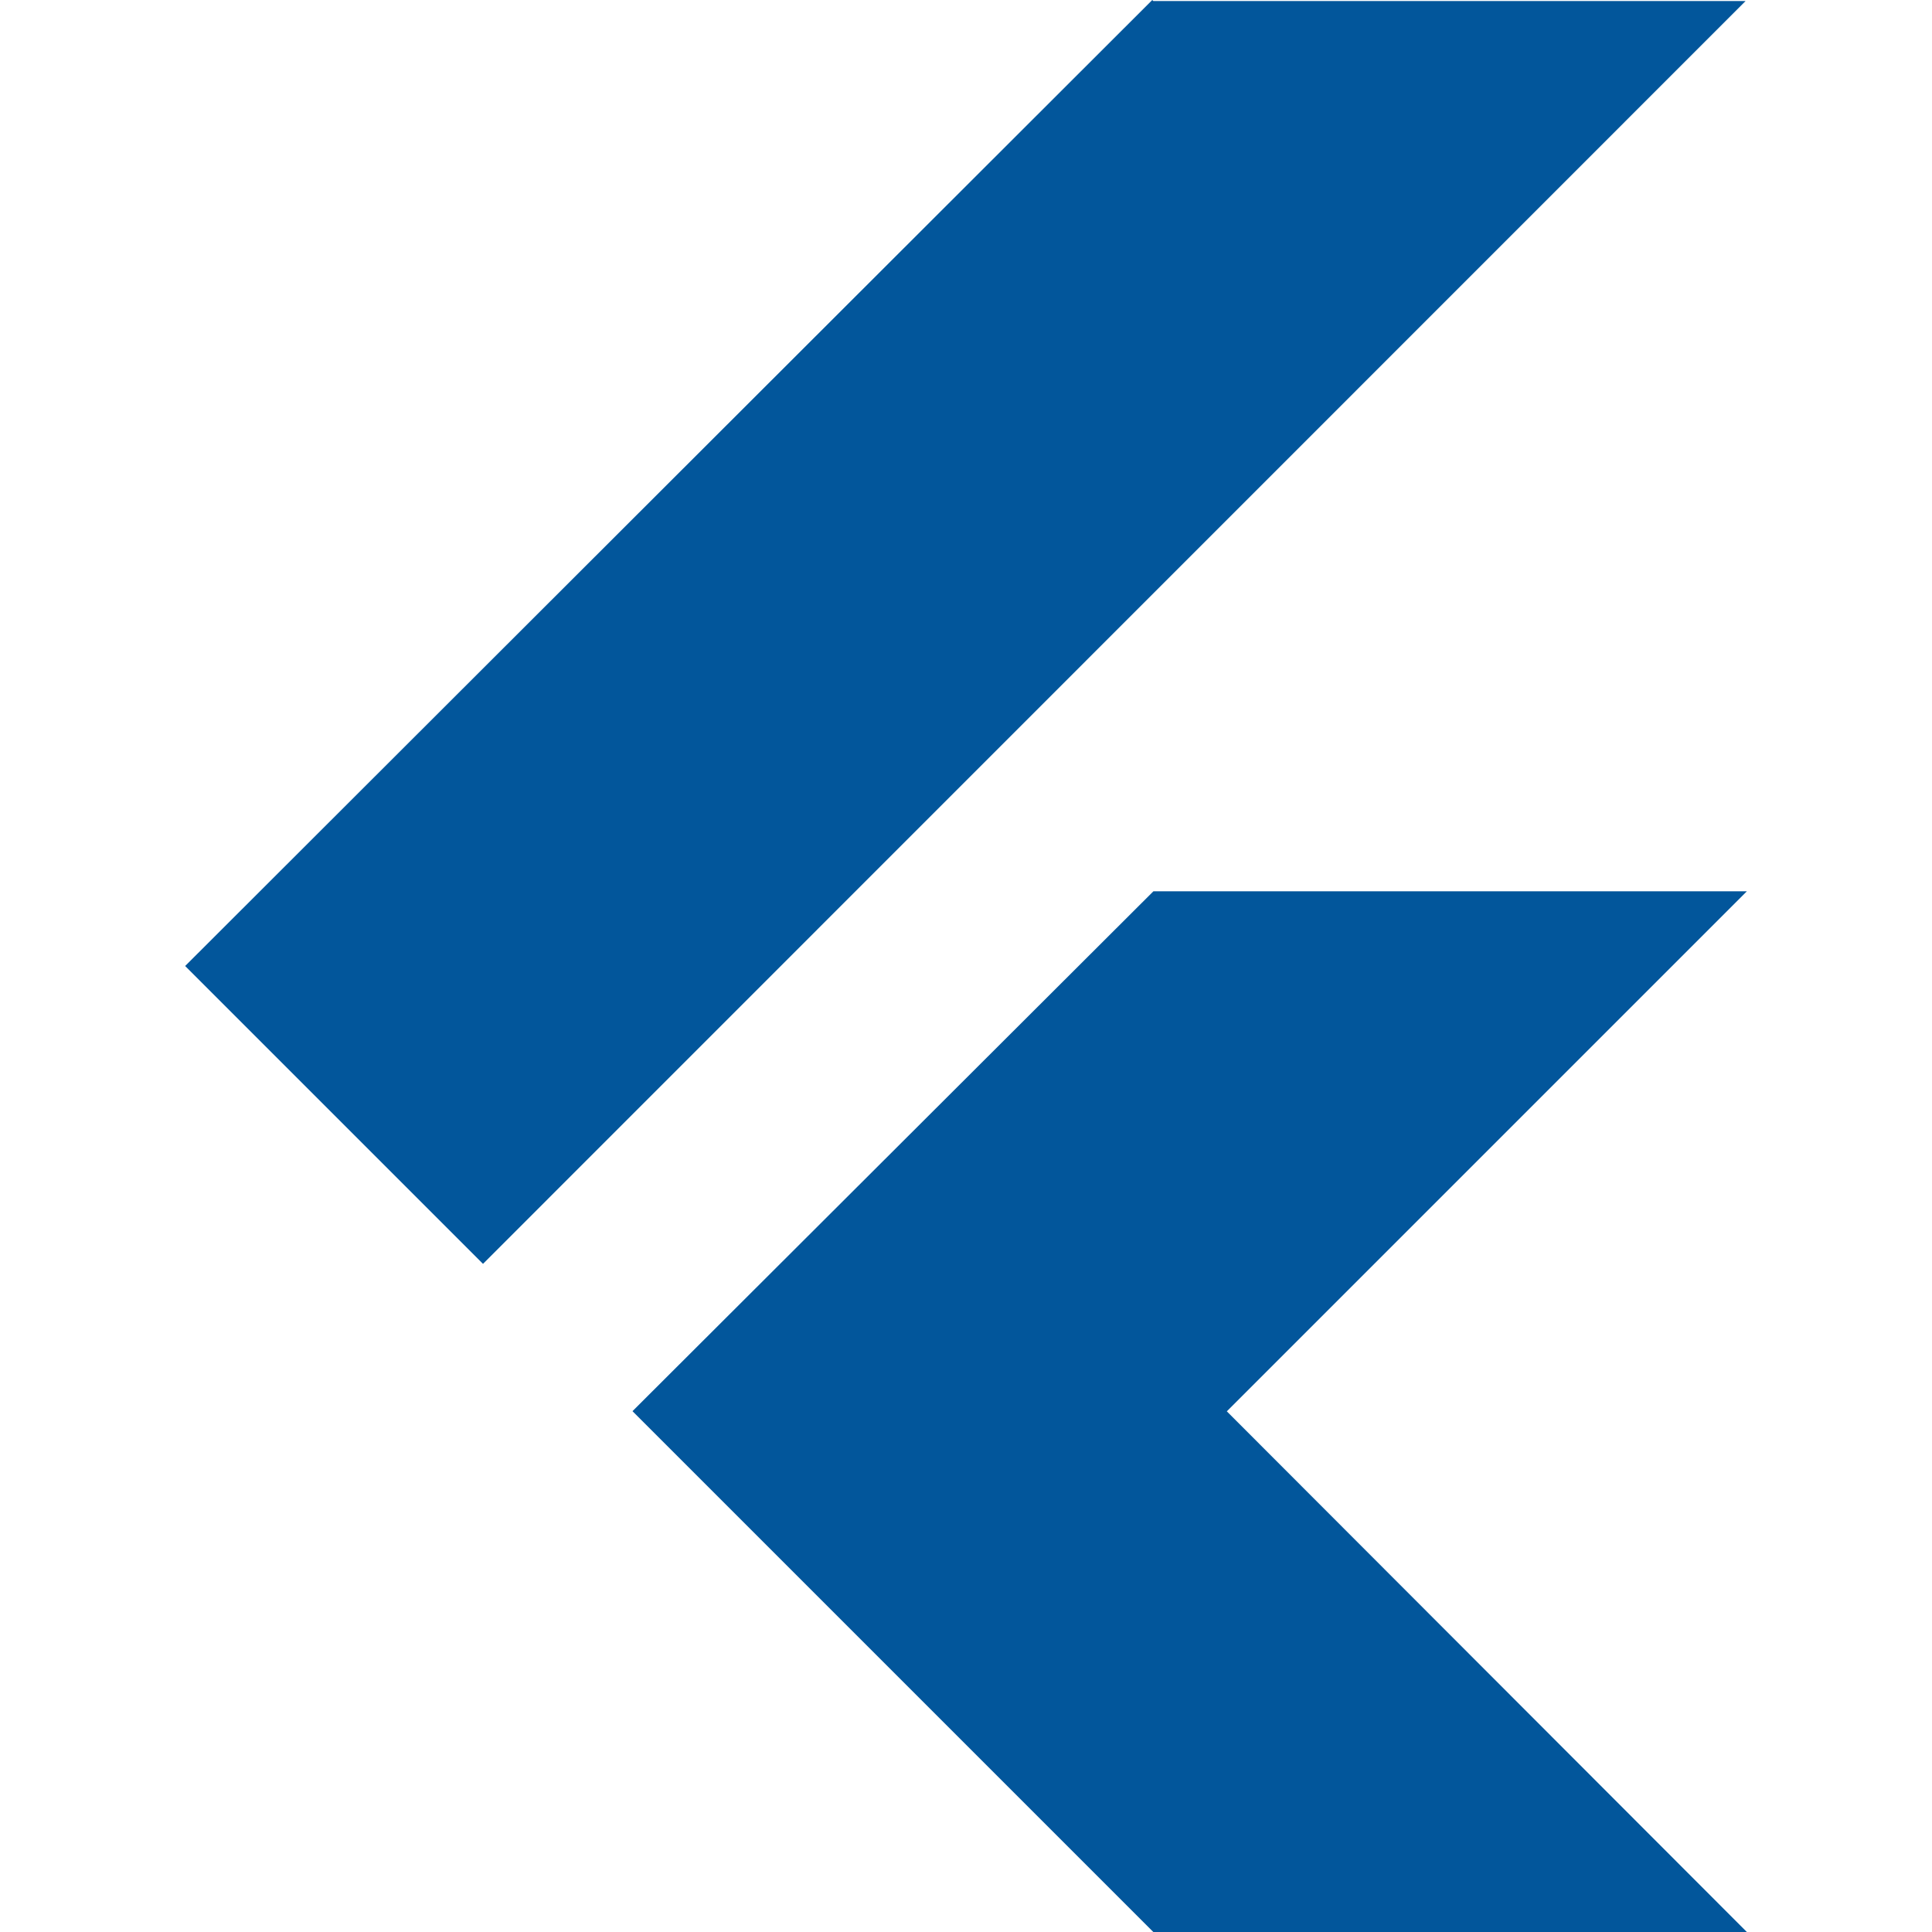
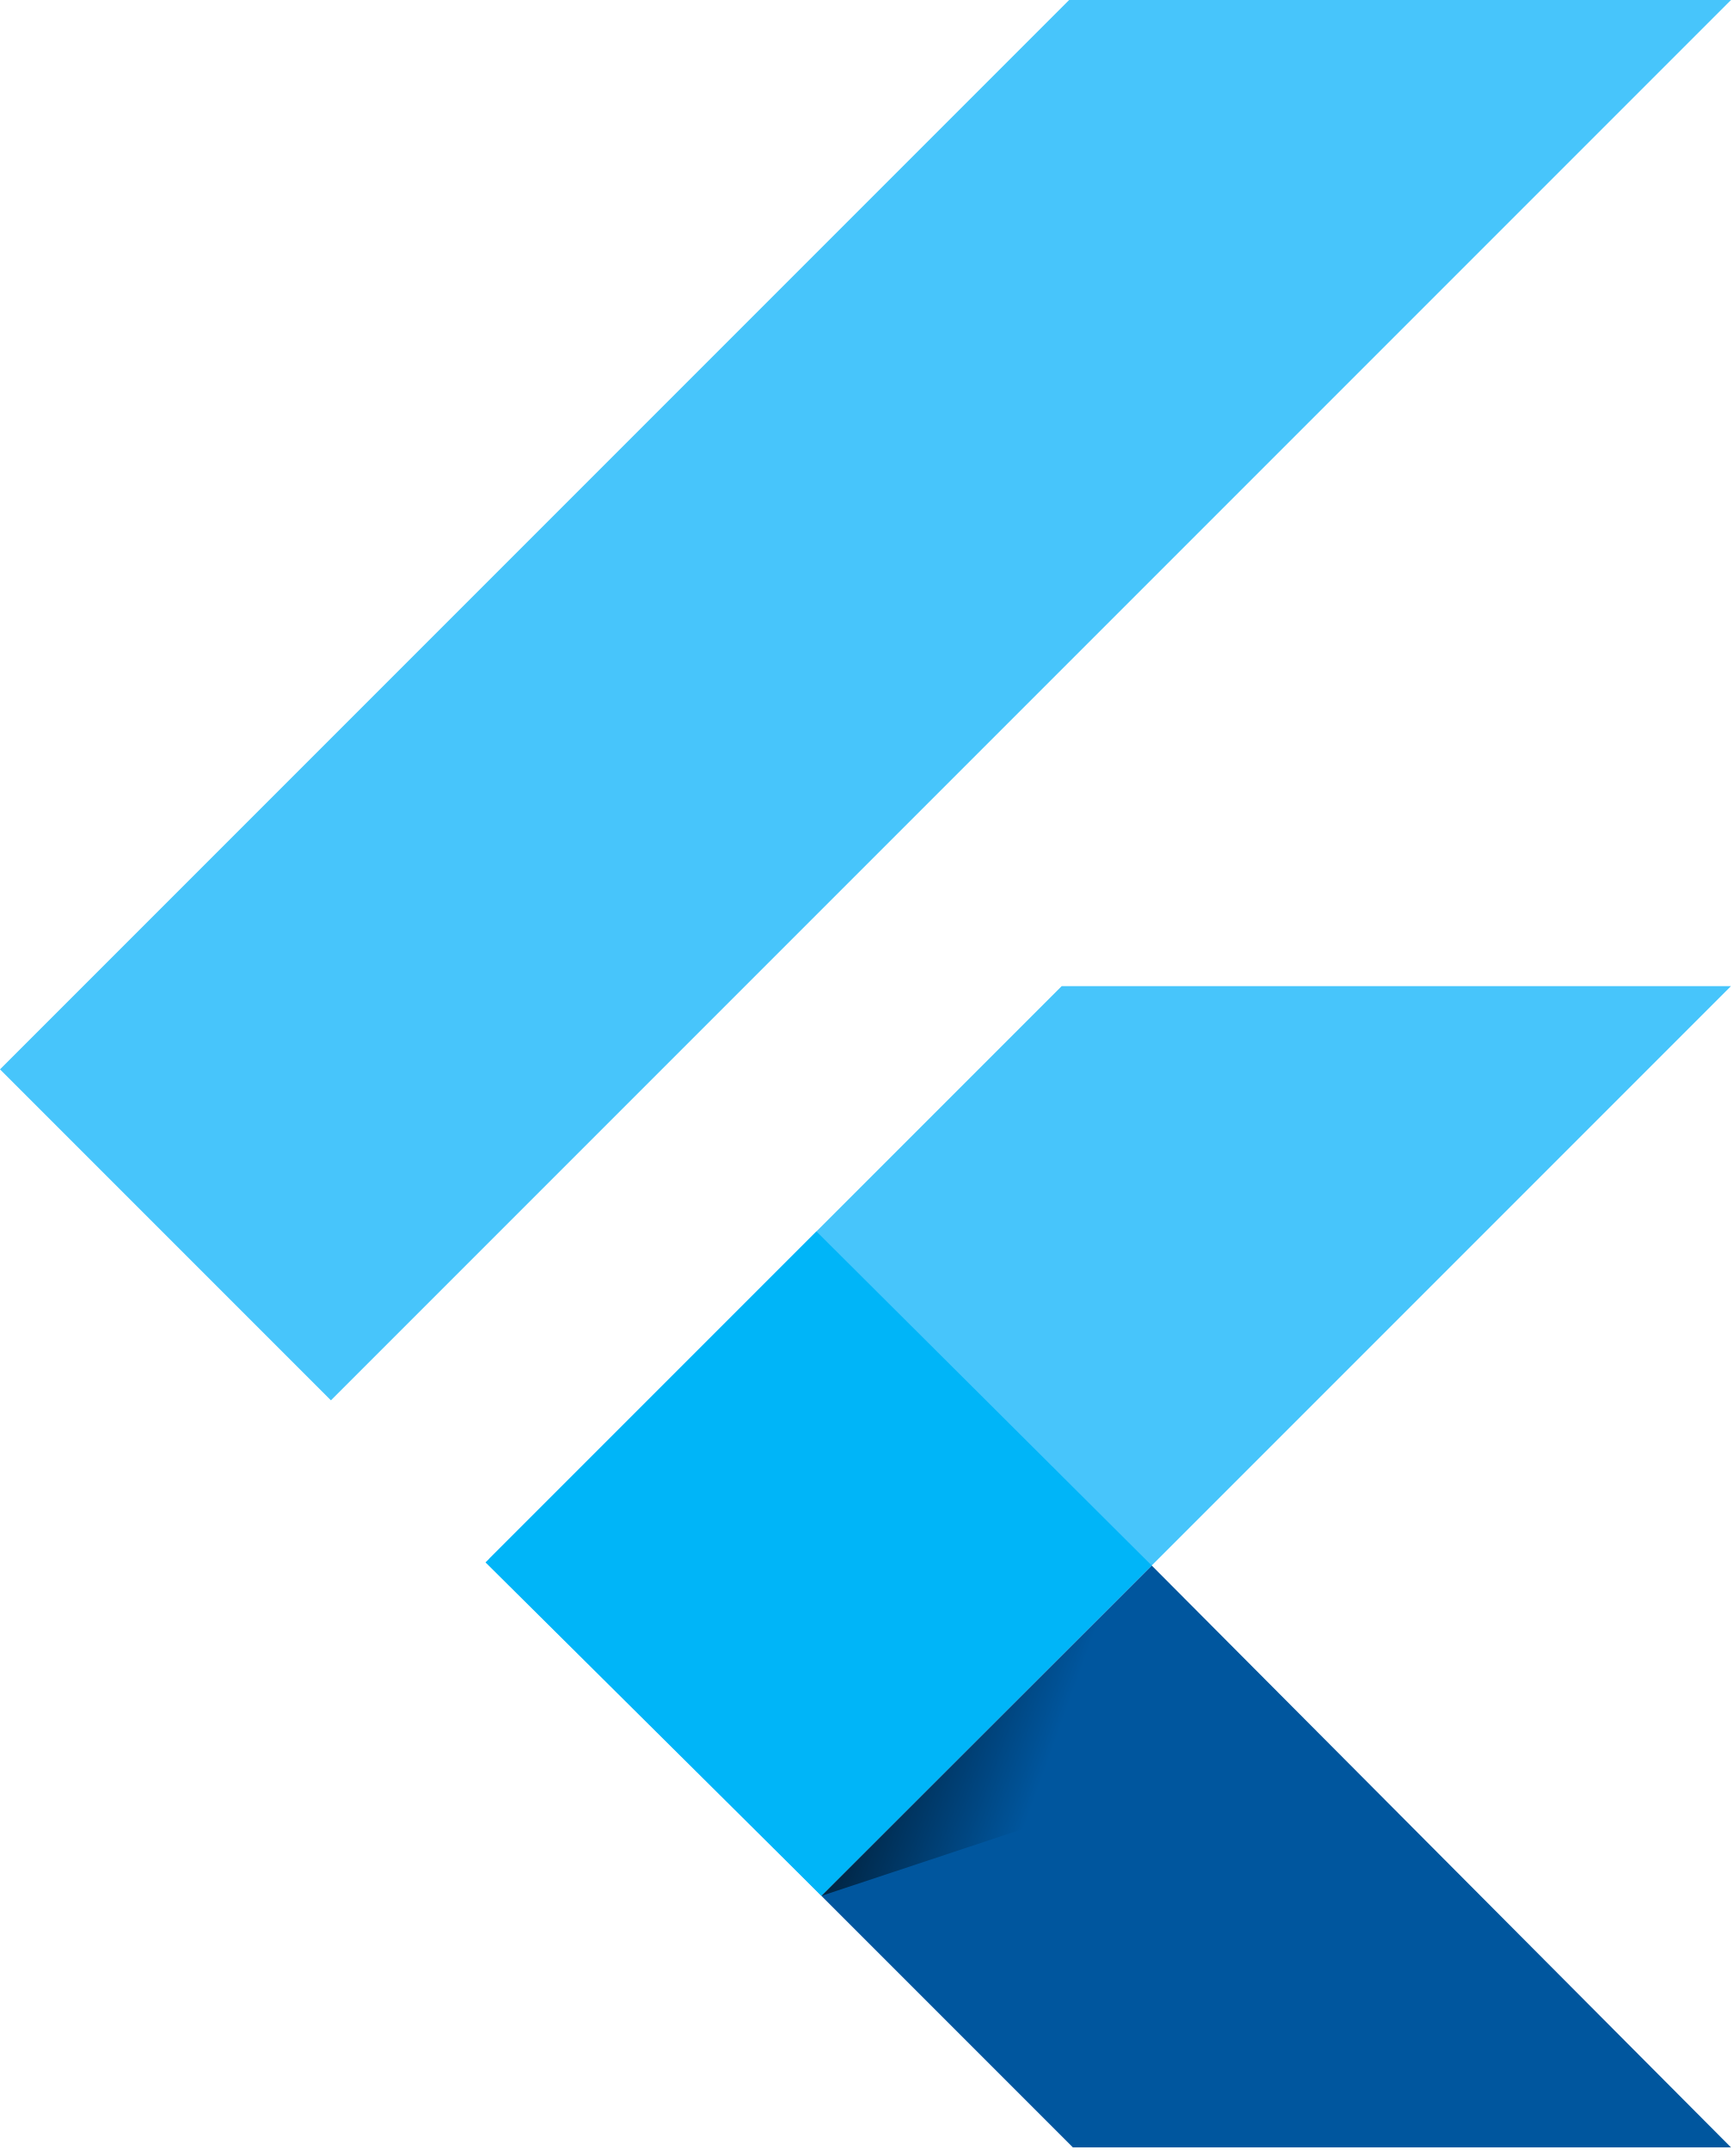
- <svg xmlns="http://www.w3.org/2000/svg" fill="#02569B" role="img" viewBox="0 0 24 24">
-   <path d="M14.314 0L2.3 12 6 15.7 21.684.013h-7.357zm.014 11.072L7.857 17.53l6.47 6.47H21.7l-6.46-6.468 6.46-6.46h-7.37z" />
+ <svg xmlns="http://www.w3.org/2000/svg" viewBox="0 0 256 317">
+   <defs>
+     <linearGradient id="SVGYgBgLeGU" x1="3.952%" x2="75.897%" y1="26.993%" y2="52.919%">
+       <stop offset="0%" />
+       <stop offset="100%" stop-opacity="0" />
+     </linearGradient>
+   </defs>
+   <path fill="#47c5fb" d="M157.666.001L.001 157.666l48.8 48.8L255.268.001zm-1.099 145.396l-84.418 84.418l48.984 49.716l48.71-48.71l85.425-85.424z" />
+   <path fill="#00569e" d="m121.133 279.531l37.082 37.082h97.052l-85.425-85.792z" />
+   <path fill="#00b5f8" d="m71.6 230.364l48.801-48.801l49.441 49.258l-48.709 48.71z" />
+   <path fill="url(#SVGYgBgLeGU)" fill-opacity=".8" d="m121.133 279.531l40.56-13.459l4.029-31.131z" />
</svg>
